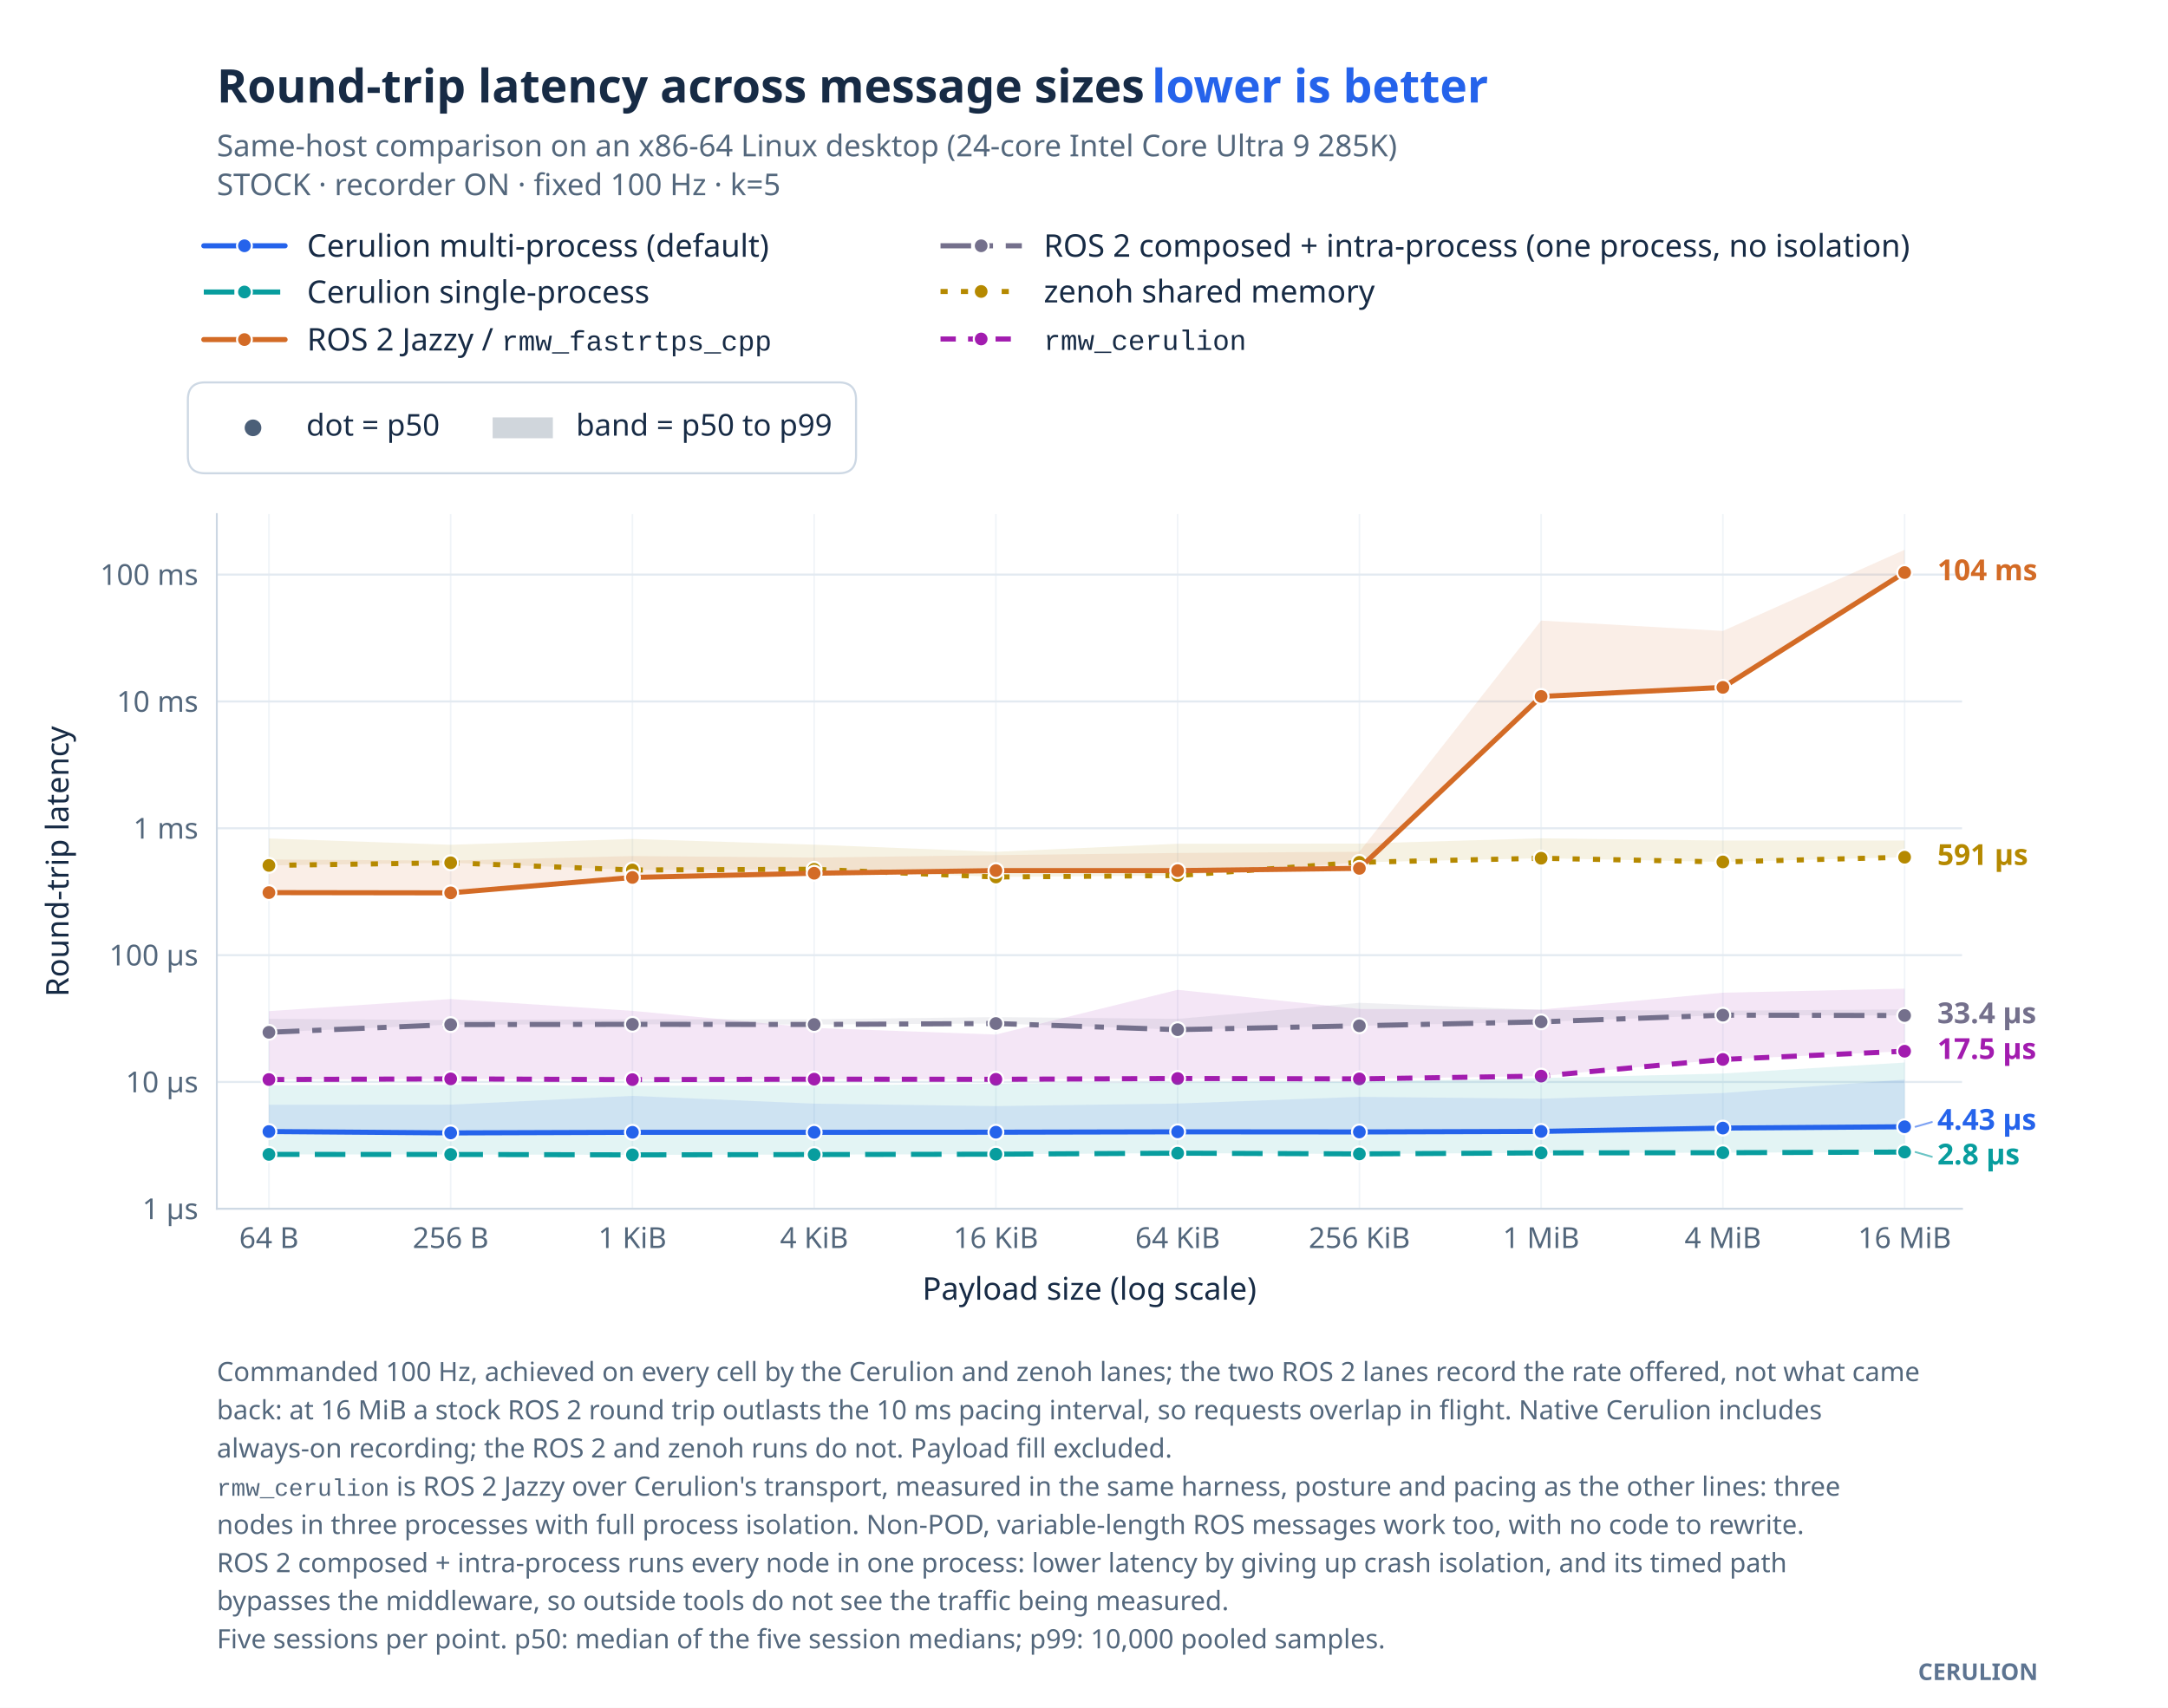
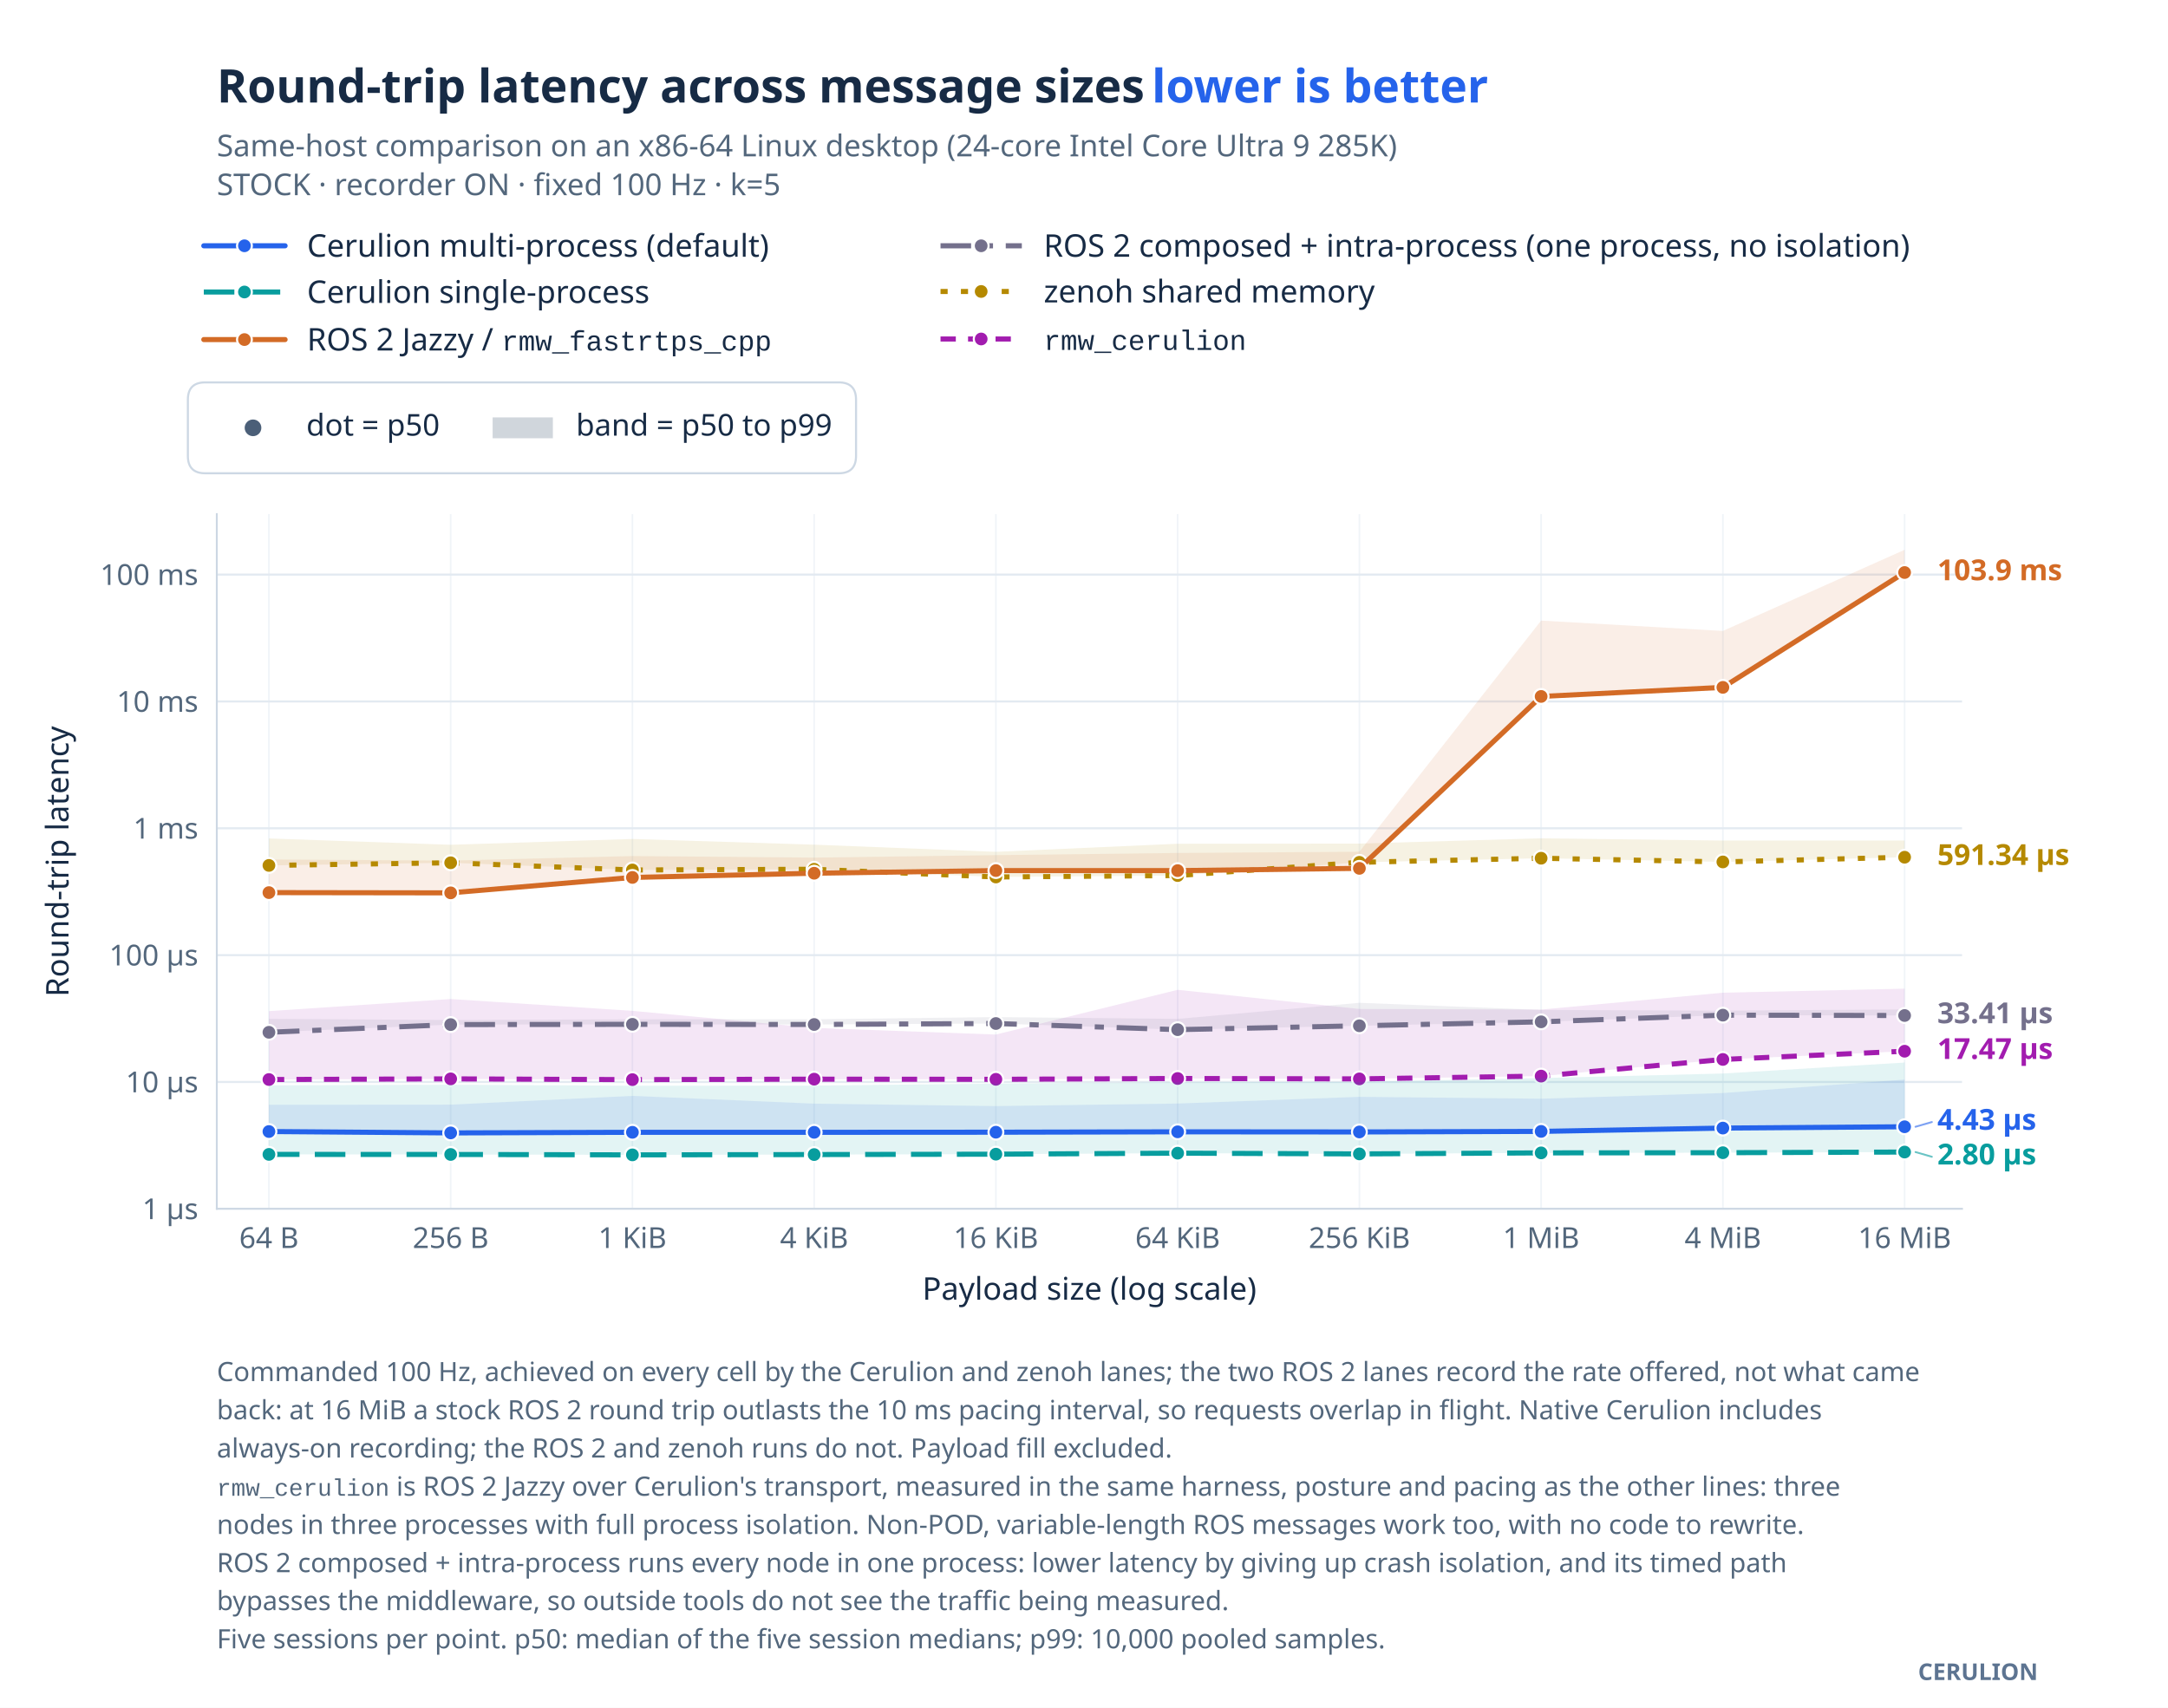
<svg xmlns="http://www.w3.org/2000/svg" xmlns:xlink="http://www.w3.org/1999/xlink" width="936pt" height="737.5pt" viewBox="0 0 936 737.5" version="1.1">
  <defs>
    <style type="text/css">*{stroke-linejoin: round; stroke-linecap: butt}</style>
  </defs>
  <g id="native-rtt-figure_1">
    <g id="native-rtt-patch_1">
      <path d="M 0 737.5  L 936 737.5  L 936 0  L 0 0  z " style="fill: #ffffff" />
    </g>
    <g id="native-rtt-data-axes-0">
      <g id="native-rtt-patch_2">
        <path d="M 93.6 522  L 847.08 522  L 847.08 222  L 93.6 222  z " style="fill: #ffffff" />
      </g>
      <g id="native-rtt-matplotlib.axis_1">
        <g id="native-rtt-xtick_1">
          <g id="native-rtt-line2d_1">
            <path d="M 116.109 522  L 116.109 222  " clip-path="url(#native-rtt-pb6a98a6576)" style="fill: none; stroke: #e3eaf1; stroke-opacity: 0.55; stroke-width: 0.7; stroke-linecap: round" />
          </g>
          <g id="native-rtt-line2d_2" />
          <g id="native-rtt-text_1">
            <text style="font-size: 12.5px; font-family: -apple-system, BlinkMacSystemFont, 'Segoe UI', 'Noto Sans', Helvetica, Arial, sans-serif; text-anchor: middle; fill: #53677c" x="116.109" y="538.926" transform="rotate(-0 116.1088 538.9258)">64 B</text>
          </g>
        </g>
        <g id="native-rtt-xtick_2">
          <g id="native-rtt-line2d_3">
            <path d="M 194.573 522  L 194.573 222  " clip-path="url(#native-rtt-pb6a98a6576)" style="fill: none; stroke: #e3eaf1; stroke-opacity: 0.55; stroke-width: 0.7; stroke-linecap: round" />
          </g>
          <g id="native-rtt-line2d_4" />
          <g id="native-rtt-text_2">
            <text style="font-size: 12.5px; font-family: -apple-system, BlinkMacSystemFont, 'Segoe UI', 'Noto Sans', Helvetica, Arial, sans-serif; text-anchor: middle; fill: #53677c" x="194.573" y="538.926" transform="rotate(-0 194.5728 538.9258)">256 B</text>
          </g>
        </g>
        <g id="native-rtt-xtick_3">
          <g id="native-rtt-line2d_5">
            <path d="M 273.037 522  L 273.037 222  " clip-path="url(#native-rtt-pb6a98a6576)" style="fill: none; stroke: #e3eaf1; stroke-opacity: 0.55; stroke-width: 0.7; stroke-linecap: round" />
          </g>
          <g id="native-rtt-line2d_6" />
          <g id="native-rtt-text_3">
            <text style="font-size: 12.5px; font-family: -apple-system, BlinkMacSystemFont, 'Segoe UI', 'Noto Sans', Helvetica, Arial, sans-serif; text-anchor: middle; fill: #53677c" x="273.037" y="538.926" transform="rotate(-0 273.0368 538.9258)">1 KiB</text>
          </g>
        </g>
        <g id="native-rtt-xtick_4">
          <g id="native-rtt-line2d_7">
            <path d="M 351.501 522  L 351.501 222  " clip-path="url(#native-rtt-pb6a98a6576)" style="fill: none; stroke: #e3eaf1; stroke-opacity: 0.55; stroke-width: 0.7; stroke-linecap: round" />
          </g>
          <g id="native-rtt-line2d_8" />
          <g id="native-rtt-text_4">
            <text style="font-size: 12.5px; font-family: -apple-system, BlinkMacSystemFont, 'Segoe UI', 'Noto Sans', Helvetica, Arial, sans-serif; text-anchor: middle; fill: #53677c" x="351.501" y="538.926" transform="rotate(-0 351.5009 538.9258)">4 KiB</text>
          </g>
        </g>
        <g id="native-rtt-xtick_5">
          <g id="native-rtt-line2d_9">
            <path d="M 429.965 522  L 429.965 222  " clip-path="url(#native-rtt-pb6a98a6576)" style="fill: none; stroke: #e3eaf1; stroke-opacity: 0.55; stroke-width: 0.7; stroke-linecap: round" />
          </g>
          <g id="native-rtt-line2d_10" />
          <g id="native-rtt-text_5">
            <text style="font-size: 12.5px; font-family: -apple-system, BlinkMacSystemFont, 'Segoe UI', 'Noto Sans', Helvetica, Arial, sans-serif; text-anchor: middle; fill: #53677c" x="429.965" y="538.926" transform="rotate(-0 429.9649 538.9258)">16 KiB</text>
          </g>
        </g>
        <g id="native-rtt-xtick_6">
          <g id="native-rtt-line2d_11">
            <path d="M 508.429 522  L 508.429 222  " clip-path="url(#native-rtt-pb6a98a6576)" style="fill: none; stroke: #e3eaf1; stroke-opacity: 0.55; stroke-width: 0.7; stroke-linecap: round" />
          </g>
          <g id="native-rtt-line2d_12" />
          <g id="native-rtt-text_6">
            <text style="font-size: 12.5px; font-family: -apple-system, BlinkMacSystemFont, 'Segoe UI', 'Noto Sans', Helvetica, Arial, sans-serif; text-anchor: middle; fill: #53677c" x="508.429" y="538.926" transform="rotate(-0 508.4289 538.9258)">64 KiB</text>
          </g>
        </g>
        <g id="native-rtt-xtick_7">
          <g id="native-rtt-line2d_13">
            <path d="M 586.893 522  L 586.893 222  " clip-path="url(#native-rtt-pb6a98a6576)" style="fill: none; stroke: #e3eaf1; stroke-opacity: 0.55; stroke-width: 0.7; stroke-linecap: round" />
          </g>
          <g id="native-rtt-line2d_14" />
          <g id="native-rtt-text_7">
            <text style="font-size: 12.5px; font-family: -apple-system, BlinkMacSystemFont, 'Segoe UI', 'Noto Sans', Helvetica, Arial, sans-serif; text-anchor: middle; fill: #53677c" x="586.893" y="538.926" transform="rotate(-0 586.893 538.9258)">256 KiB</text>
          </g>
        </g>
        <g id="native-rtt-xtick_8">
          <g id="native-rtt-line2d_15">
            <path d="M 665.357 522  L 665.357 222  " clip-path="url(#native-rtt-pb6a98a6576)" style="fill: none; stroke: #e3eaf1; stroke-opacity: 0.55; stroke-width: 0.7; stroke-linecap: round" />
          </g>
          <g id="native-rtt-line2d_16" />
          <g id="native-rtt-text_8">
            <text style="font-size: 12.5px; font-family: -apple-system, BlinkMacSystemFont, 'Segoe UI', 'Noto Sans', Helvetica, Arial, sans-serif; text-anchor: middle; fill: #53677c" x="665.357" y="538.926" transform="rotate(-0 665.357 538.9258)">1 MiB</text>
          </g>
        </g>
        <g id="native-rtt-xtick_9">
          <g id="native-rtt-line2d_17">
            <path d="M 743.821 522  L 743.821 222  " clip-path="url(#native-rtt-pb6a98a6576)" style="fill: none; stroke: #e3eaf1; stroke-opacity: 0.55; stroke-width: 0.7; stroke-linecap: round" />
          </g>
          <g id="native-rtt-line2d_18" />
          <g id="native-rtt-text_9">
            <text style="font-size: 12.5px; font-family: -apple-system, BlinkMacSystemFont, 'Segoe UI', 'Noto Sans', Helvetica, Arial, sans-serif; text-anchor: middle; fill: #53677c" x="743.821" y="538.926" transform="rotate(-0 743.821 538.9258)">4 MiB</text>
          </g>
        </g>
        <g id="native-rtt-xtick_10">
          <g id="native-rtt-line2d_19">
            <path d="M 822.285 522  L 822.285 222  " clip-path="url(#native-rtt-pb6a98a6576)" style="fill: none; stroke: #e3eaf1; stroke-opacity: 0.55; stroke-width: 0.7; stroke-linecap: round" />
          </g>
          <g id="native-rtt-line2d_20" />
          <g id="native-rtt-text_10">
            <text style="font-size: 12.5px; font-family: -apple-system, BlinkMacSystemFont, 'Segoe UI', 'Noto Sans', Helvetica, Arial, sans-serif; text-anchor: middle; fill: #53677c" x="822.285" y="538.926" transform="rotate(-0 822.285 538.9258)">16 MiB</text>
          </g>
        </g>
        <g id="native-rtt-text_11">
          <text style="font-size: 13.5px; font-family: -apple-system, BlinkMacSystemFont, 'Segoe UI', 'Noto Sans', Helvetica, Arial, sans-serif; text-anchor: middle; fill: #172b45" x="470.34" y="561.256" transform="rotate(-0 470.34 561.2563)">Payload size (log scale)</text>
        </g>
      </g>
      <g id="native-rtt-matplotlib.axis_2">
        <g id="native-rtt-ytick_1">
          <g id="native-rtt-line2d_21">
            <path d="M 93.6 522  L 847.08 522  " clip-path="url(#native-rtt-pb6a98a6576)" style="fill: none; stroke: #e3eaf1; stroke-width: 0.9; stroke-linecap: round" />
          </g>
          <g id="native-rtt-line2d_22" />
          <g id="native-rtt-text_12">
            <text style="font-size: 12.5px; font-family: -apple-system, BlinkMacSystemFont, 'Segoe UI', 'Noto Sans', Helvetica, Arial, sans-serif; text-anchor: end; fill: #53677c" x="85.6" y="526.463" transform="rotate(-0 85.6 526.4629)">1 µs</text>
          </g>
        </g>
        <g id="native-rtt-ytick_2">
          <g id="native-rtt-line2d_23">
            <path d="M 93.6 467.227  L 847.08 467.227  " clip-path="url(#native-rtt-pb6a98a6576)" style="fill: none; stroke: #e3eaf1; stroke-width: 0.9; stroke-linecap: round" />
          </g>
          <g id="native-rtt-line2d_24" />
          <g id="native-rtt-text_13">
            <text style="font-size: 12.5px; font-family: -apple-system, BlinkMacSystemFont, 'Segoe UI', 'Noto Sans', Helvetica, Arial, sans-serif; text-anchor: end; fill: #53677c" x="85.6" y="471.69" transform="rotate(-0 85.6 471.6896)">10 µs</text>
          </g>
        </g>
        <g id="native-rtt-ytick_3">
          <g id="native-rtt-line2d_25">
            <path d="M 93.6 412.453  L 847.08 412.453  " clip-path="url(#native-rtt-pb6a98a6576)" style="fill: none; stroke: #e3eaf1; stroke-width: 0.9; stroke-linecap: round" />
          </g>
          <g id="native-rtt-line2d_26" />
          <g id="native-rtt-text_14">
            <text style="font-size: 12.5px; font-family: -apple-system, BlinkMacSystemFont, 'Segoe UI', 'Noto Sans', Helvetica, Arial, sans-serif; text-anchor: end; fill: #53677c" x="85.6" y="416.916" transform="rotate(-0 85.6 416.9163)">100 µs</text>
          </g>
        </g>
        <g id="native-rtt-ytick_4">
          <g id="native-rtt-line2d_27">
            <path d="M 93.6 357.68  L 847.08 357.68  " clip-path="url(#native-rtt-pb6a98a6576)" style="fill: none; stroke: #e3eaf1; stroke-width: 0.9; stroke-linecap: round" />
          </g>
          <g id="native-rtt-line2d_28" />
          <g id="native-rtt-text_15">
            <text style="font-size: 12.5px; font-family: -apple-system, BlinkMacSystemFont, 'Segoe UI', 'Noto Sans', Helvetica, Arial, sans-serif; text-anchor: end; fill: #53677c" x="85.6" y="362.143" transform="rotate(-0 85.6 362.143)">1 ms</text>
          </g>
        </g>
        <g id="native-rtt-ytick_5">
          <g id="native-rtt-line2d_29">
            <path d="M 93.6 302.907  L 847.08 302.907  " clip-path="url(#native-rtt-pb6a98a6576)" style="fill: none; stroke: #e3eaf1; stroke-width: 0.9; stroke-linecap: round" />
          </g>
          <g id="native-rtt-line2d_30" />
          <g id="native-rtt-text_16">
            <text style="font-size: 12.5px; font-family: -apple-system, BlinkMacSystemFont, 'Segoe UI', 'Noto Sans', Helvetica, Arial, sans-serif; text-anchor: end; fill: #53677c" x="85.6" y="307.37" transform="rotate(-0 85.6 307.3697)">10 ms</text>
          </g>
        </g>
        <g id="native-rtt-ytick_6">
          <g id="native-rtt-line2d_31">
            <path d="M 93.6 248.134  L 847.08 248.134  " clip-path="url(#native-rtt-pb6a98a6576)" style="fill: none; stroke: #e3eaf1; stroke-width: 0.9; stroke-linecap: round" />
          </g>
          <g id="native-rtt-line2d_32" />
          <g id="native-rtt-text_17">
            <text style="font-size: 12.5px; font-family: -apple-system, BlinkMacSystemFont, 'Segoe UI', 'Noto Sans', Helvetica, Arial, sans-serif; text-anchor: end; fill: #53677c" x="85.6" y="252.596" transform="rotate(-0 85.6 252.5964)">100 ms</text>
          </g>
        </g>
        <g id="native-rtt-text_18">
          <text style="font-size: 13.5px; font-family: -apple-system, BlinkMacSystemFont, 'Segoe UI', 'Noto Sans', Helvetica, Arial, sans-serif; text-anchor: middle; fill: #172b45" x="29.571" y="372" transform="rotate(-90 29.5707 372)">Round-trip latency</text>
        </g>
      </g>
      <g id="native-rtt-end-leader:0">
        <path d="M 826.993 497.491  L 834.055 499.532  " style="fill: none; stroke: #089d9e; stroke-opacity: 0.6; stroke-width: 0.8; stroke-linecap: round" />
      </g>
      <g id="native-rtt-end-leader:1">
        <path d="M 826.993 486.573  L 834.055 484.532  " style="fill: none; stroke: #2563eb; stroke-opacity: 0.6; stroke-width: 0.8; stroke-linecap: round" />
      </g>
      <g id="native-rtt-patch_3">
        <path d="M 93.6 522  L 93.6 222  " style="fill: none; stroke: #ccd7e3; stroke-width: 0.8; stroke-linejoin: miter; stroke-linecap: square" />
      </g>
      <g id="native-rtt-patch_4">
        <path d="M 93.6 522  L 847.08 522  " style="fill: none; stroke: #ccd7e3; stroke-width: 0.8; stroke-linejoin: miter; stroke-linecap: square" />
      </g>
      <g id="native-rtt-end-label:0">
-         <text style="font-weight: 700; font-size: 12.5px; font-family: -apple-system, BlinkMacSystemFont, 'Segoe UI', 'Noto Sans', Helvetica, Arial, sans-serif; text-anchor: start; fill: #089d9e" x="836.409" y="502.864" transform="rotate(-0 836.4086 502.8638)">2.8 µs</text>
+         <text style="font-weight: 700; font-size: 12.5px; font-family: -apple-system, BlinkMacSystemFont, 'Segoe UI', 'Noto Sans', Helvetica, Arial, sans-serif; text-anchor: start; fill: #089d9e" x="836.409" y="502.864" transform="rotate(-0 836.4086 502.8638)">2.80 µs</text>
      </g>
      <g id="native-rtt-end-label:1">
        <text style="font-weight: 700; font-size: 12.5px; font-family: -apple-system, BlinkMacSystemFont, 'Segoe UI', 'Noto Sans', Helvetica, Arial, sans-serif; text-anchor: start; fill: #2563eb" x="836.409" y="487.864" transform="rotate(-0 836.4086 487.8638)">4.43 µs</text>
      </g>
      <g id="native-rtt-end-label:2">
-         <text style="font-weight: 700; font-size: 12.5px; font-family: -apple-system, BlinkMacSystemFont, 'Segoe UI', 'Noto Sans', Helvetica, Arial, sans-serif; text-anchor: start; fill: #a21caf" x="836.409" y="457.282" transform="rotate(-0 836.4086 457.2821)">17.5 µs</text>
+         <text style="font-weight: 700; font-size: 12.5px; font-family: -apple-system, BlinkMacSystemFont, 'Segoe UI', 'Noto Sans', Helvetica, Arial, sans-serif; text-anchor: start; fill: #a21caf" x="836.409" y="457.282" transform="rotate(-0 836.4086 457.2821)">17.47 µs</text>
      </g>
      <g id="native-rtt-end-label:3">
-         <text style="font-weight: 700; font-size: 12.5px; font-family: -apple-system, BlinkMacSystemFont, 'Segoe UI', 'Noto Sans', Helvetica, Arial, sans-serif; text-anchor: start; fill: #74708c" x="836.409" y="441.861" transform="rotate(-0 836.4086 441.8607)">33.4 µs</text>
+         <text style="font-weight: 700; font-size: 12.5px; font-family: -apple-system, BlinkMacSystemFont, 'Segoe UI', 'Noto Sans', Helvetica, Arial, sans-serif; text-anchor: start; fill: #74708c" x="836.409" y="441.861" transform="rotate(-0 836.4086 441.8607)">33.41 µs</text>
      </g>
      <g id="native-rtt-end-label:4">
-         <text style="font-weight: 700; font-size: 12.5px; font-family: -apple-system, BlinkMacSystemFont, 'Segoe UI', 'Noto Sans', Helvetica, Arial, sans-serif; text-anchor: start; fill: #b58900" x="836.409" y="373.509" transform="rotate(-0 836.4086 373.5095)">591 µs</text>
+         <text style="font-weight: 700; font-size: 12.5px; font-family: -apple-system, BlinkMacSystemFont, 'Segoe UI', 'Noto Sans', Helvetica, Arial, sans-serif; text-anchor: start; fill: #b58900" x="836.409" y="373.509" transform="rotate(-0 836.4086 373.5095)">591.34 µs</text>
      </g>
      <g id="native-rtt-end-label:5">
-         <text style="font-weight: 700; font-size: 12.5px; font-family: -apple-system, BlinkMacSystemFont, 'Segoe UI', 'Noto Sans', Helvetica, Arial, sans-serif; text-anchor: start; fill: #d36b26" x="836.409" y="250.566" transform="rotate(-0 836.4086 250.566)">104 ms</text>
+         <text style="font-weight: 700; font-size: 12.5px; font-family: -apple-system, BlinkMacSystemFont, 'Segoe UI', 'Noto Sans', Helvetica, Arial, sans-serif; text-anchor: start; fill: #d36b26" x="836.409" y="250.566" transform="rotate(-0 836.4086 250.566)">103.9 ms</text>
      </g>
      <g id="native-rtt-FillBetweenPolyCollection_1">
        <defs>
          <path id="native-rtt-m682a63b303" d="M 116.109 -300.859  L 116.109 -271.327  L 194.573 -271.614  L 273.037 -271.282  L 351.501 -271.486  L 429.965 -271.418  L 508.429 -271.774  L 586.893 -271.605  L 665.357 -272.805  L 743.821 -279.999  L 822.285 -283.55  L 822.285 -310.557  L 822.285 -310.557  L 743.821 -308.82  L 665.357 -301.533  L 586.893 -301.793  L 508.429 -310.062  L 429.965 -290.75  L 351.501 -293.617  L 273.037 -300.99  L 194.573 -306.086  L 116.109 -300.859  z " />
        </defs>
        <g clip-path="url(#native-rtt-pb6a98a6576)">
          <use xlink:href="#native-rtt-m682a63b303" x="0" y="737.5" style="fill: #a21caf; fill-opacity: 0.11" />
        </g>
      </g>
      <g id="native-rtt-FillBetweenPolyCollection_2">
        <defs>
          <path id="native-rtt-m918b9e1921" d="M 116.109 -375.427  L 116.109 -363.787  L 194.573 -364.928  L 273.037 -361.814  L 351.501 -362.124  L 429.965 -358.788  L 508.429 -359.406  L 586.893 -365.122  L 665.357 -366.888  L 743.821 -365.292  L 822.285 -367.323  L 822.285 -374.523  L 822.285 -374.523  L 743.821 -374.521  L 665.357 -375.49  L 586.893 -373.216  L 508.429 -373.142  L 429.965 -369.657  L 351.501 -372.746  L 273.037 -375.208  L 194.573 -372.701  L 116.109 -375.427  z " />
        </defs>
        <g clip-path="url(#native-rtt-pb6a98a6576)">
          <use xlink:href="#native-rtt-m918b9e1921" x="0" y="737.5" style="fill: #b58900; fill-opacity: 0.11" />
        </g>
      </g>
      <g id="native-rtt-FillBetweenPolyCollection_3">
        <defs>
          <path id="native-rtt-m8ec3a5bb81" d="M 116.109 -297.543  L 116.109 -291.724  L 194.573 -295.048  L 273.037 -295.166  L 351.501 -295.095  L 429.965 -295.52  L 508.429 -292.865  L 586.893 -294.535  L 665.357 -296.241  L 743.821 -299.125  L 822.285 -298.971  L 822.285 -301.611  L 822.285 -301.611  L 743.821 -301.062  L 665.357 -301.388  L 586.893 -304.458  L 508.429 -297.51  L 429.965 -298.288  L 351.501 -297.353  L 273.037 -297.342  L 194.573 -297.022  L 116.109 -297.543  z " />
        </defs>
        <g clip-path="url(#native-rtt-pb6a98a6576)">
          <use xlink:href="#native-rtt-m8ec3a5bb81" x="0" y="737.5" style="fill: #74708c; fill-opacity: 0.11" />
        </g>
      </g>
      <g id="native-rtt-line2d_33">
        <path d="M 116.109 466.173  L 194.573 465.886  L 273.037 466.218  L 351.501 466.014  L 429.965 466.082  L 508.429 465.726  L 586.893 465.895  L 665.357 464.695  L 743.821 457.501  L 822.285 453.95  " clip-path="url(#native-rtt-pb6a98a6576)" style="fill: none; stroke-dasharray: 6.6,5.28; stroke-dashoffset: 0; stroke: #a21caf; stroke-width: 2.2" />
        <defs>
          <path id="native-rtt-m55ee99ece8" d="M 0 3.2  C 0.849 3.2 1.663 2.863 2.263 2.263  C 2.863 1.663 3.2 0.849 3.2 0  C 3.2 -0.849 2.863 -1.663 2.263 -2.263  C 1.663 -2.863 0.849 -3.2 0 -3.2  C -0.849 -3.2 -1.663 -2.863 -2.263 -2.263  C -2.863 -1.663 -3.2 -0.849 -3.2 0  C -3.2 0.849 -2.863 1.663 -2.263 2.263  C -1.663 2.863 -0.849 3.2 0 3.2  z " style="stroke: #ffffff; stroke-width: 0.9" />
        </defs>
        <g clip-path="url(#native-rtt-pb6a98a6576)">
          <use xlink:href="#native-rtt-m55ee99ece8" x="116.109" y="466.173" style="fill: #a21caf; stroke: #ffffff; stroke-width: 0.9" />
          <use xlink:href="#native-rtt-m55ee99ece8" x="194.573" y="465.886" style="fill: #a21caf; stroke: #ffffff; stroke-width: 0.9" />
          <use xlink:href="#native-rtt-m55ee99ece8" x="273.037" y="466.218" style="fill: #a21caf; stroke: #ffffff; stroke-width: 0.9" />
          <use xlink:href="#native-rtt-m55ee99ece8" x="351.501" y="466.014" style="fill: #a21caf; stroke: #ffffff; stroke-width: 0.9" />
          <use xlink:href="#native-rtt-m55ee99ece8" x="429.965" y="466.082" style="fill: #a21caf; stroke: #ffffff; stroke-width: 0.9" />
          <use xlink:href="#native-rtt-m55ee99ece8" x="508.429" y="465.726" style="fill: #a21caf; stroke: #ffffff; stroke-width: 0.9" />
          <use xlink:href="#native-rtt-m55ee99ece8" x="586.893" y="465.895" style="fill: #a21caf; stroke: #ffffff; stroke-width: 0.9" />
          <use xlink:href="#native-rtt-m55ee99ece8" x="665.357" y="464.695" style="fill: #a21caf; stroke: #ffffff; stroke-width: 0.9" />
          <use xlink:href="#native-rtt-m55ee99ece8" x="743.821" y="457.501" style="fill: #a21caf; stroke: #ffffff; stroke-width: 0.9" />
          <use xlink:href="#native-rtt-m55ee99ece8" x="822.285" y="453.95" style="fill: #a21caf; stroke: #ffffff; stroke-width: 0.9" />
        </g>
      </g>
      <g id="native-rtt-FillBetweenPolyCollection_4">
        <defs>
          <path id="native-rtt-m712d027268" d="M 116.109 -366.372  L 116.109 -352.045  L 194.573 -351.936  L 273.037 -358.594  L 351.501 -360.411  L 429.965 -361.557  L 508.429 -361.541  L 586.893 -362.517  L 665.357 -436.756  L 743.821 -440.673  L 822.285 -490.266  L 822.285 -500.085  L 822.285 -500.085  L 743.821 -465.036  L 665.357 -469.512  L 586.893 -369.688  L 508.429 -369.169  L 429.965 -368.224  L 351.501 -367.158  L 273.037 -367.836  L 194.573 -365.863  L 116.109 -366.372  z " />
        </defs>
        <g clip-path="url(#native-rtt-pb6a98a6576)">
          <use xlink:href="#native-rtt-m712d027268" x="0" y="737.5" style="fill: #d36b26; fill-opacity: 0.11" />
        </g>
      </g>
      <g id="native-rtt-line2d_34">
        <path d="M 116.109 373.713  L 194.573 372.572  L 273.037 375.686  L 351.501 375.376  L 429.965 378.712  L 508.429 378.094  L 586.893 372.378  L 665.357 370.612  L 743.821 372.208  L 822.285 370.177  " clip-path="url(#native-rtt-pb6a98a6576)" style="fill: none; stroke-dasharray: 3.08,5.72; stroke-dashoffset: 0; stroke: #b58900; stroke-width: 2.2" />
        <defs>
          <path id="native-rtt-m1131e49ee3" d="M 0 3.2  C 0.849 3.2 1.663 2.863 2.263 2.263  C 2.863 1.663 3.2 0.849 3.2 0  C 3.2 -0.849 2.863 -1.663 2.263 -2.263  C 1.663 -2.863 0.849 -3.2 0 -3.2  C -0.849 -3.2 -1.663 -2.863 -2.263 -2.263  C -2.863 -1.663 -3.2 -0.849 -3.2 0  C -3.2 0.849 -2.863 1.663 -2.263 2.263  C -1.663 2.863 -0.849 3.2 0 3.2  z " style="stroke: #ffffff; stroke-width: 0.9" />
        </defs>
        <g clip-path="url(#native-rtt-pb6a98a6576)">
          <use xlink:href="#native-rtt-m1131e49ee3" x="116.109" y="373.713" style="fill: #b58900; stroke: #ffffff; stroke-width: 0.9" />
          <use xlink:href="#native-rtt-m1131e49ee3" x="194.573" y="372.572" style="fill: #b58900; stroke: #ffffff; stroke-width: 0.9" />
          <use xlink:href="#native-rtt-m1131e49ee3" x="273.037" y="375.686" style="fill: #b58900; stroke: #ffffff; stroke-width: 0.9" />
          <use xlink:href="#native-rtt-m1131e49ee3" x="351.501" y="375.376" style="fill: #b58900; stroke: #ffffff; stroke-width: 0.9" />
          <use xlink:href="#native-rtt-m1131e49ee3" x="429.965" y="378.712" style="fill: #b58900; stroke: #ffffff; stroke-width: 0.9" />
          <use xlink:href="#native-rtt-m1131e49ee3" x="508.429" y="378.094" style="fill: #b58900; stroke: #ffffff; stroke-width: 0.9" />
          <use xlink:href="#native-rtt-m1131e49ee3" x="586.893" y="372.378" style="fill: #b58900; stroke: #ffffff; stroke-width: 0.9" />
          <use xlink:href="#native-rtt-m1131e49ee3" x="665.357" y="370.612" style="fill: #b58900; stroke: #ffffff; stroke-width: 0.9" />
          <use xlink:href="#native-rtt-m1131e49ee3" x="743.821" y="372.208" style="fill: #b58900; stroke: #ffffff; stroke-width: 0.9" />
          <use xlink:href="#native-rtt-m1131e49ee3" x="822.285" y="370.177" style="fill: #b58900; stroke: #ffffff; stroke-width: 0.9" />
        </g>
      </g>
      <g id="native-rtt-FillBetweenPolyCollection_5">
        <defs>
          <path id="native-rtt-m676738584a" d="M 116.109 -268.837  L 116.109 -238.995  L 194.573 -238.968  L 273.037 -238.79  L 351.501 -238.924  L 429.965 -239.092  L 508.429 -239.529  L 586.893 -239.206  L 665.357 -239.65  L 743.821 -239.727  L 822.285 -240.009  L 822.285 -278.658  L 822.285 -278.658  L 743.821 -273.92  L 665.357 -271.963  L 586.893 -270.345  L 508.429 -270.121  L 429.965 -269.566  L 351.501 -268.713  L 273.037 -268.667  L 194.573 -269.078  L 116.109 -268.837  z " />
        </defs>
        <g clip-path="url(#native-rtt-pb6a98a6576)">
          <use xlink:href="#native-rtt-m676738584a" x="0" y="737.5" style="fill: #089d9e; fill-opacity: 0.11" />
        </g>
      </g>
      <g id="native-rtt-line2d_35">
        <path d="M 116.109 445.776  L 194.573 442.452  L 273.037 442.334  L 351.501 442.405  L 429.965 441.98  L 508.429 444.635  L 586.893 442.965  L 665.357 441.259  L 743.821 438.375  L 822.285 438.529  " clip-path="url(#native-rtt-pb6a98a6576)" style="fill: none; stroke-dasharray: 13.2,5.5,3.96,5.5; stroke-dashoffset: 0; stroke: #74708c; stroke-width: 2.2" />
        <defs>
          <path id="native-rtt-mfc3b0f77b3" d="M 0 3.2  C 0.849 3.2 1.663 2.863 2.263 2.263  C 2.863 1.663 3.2 0.849 3.2 0  C 3.2 -0.849 2.863 -1.663 2.263 -2.263  C 1.663 -2.863 0.849 -3.2 0 -3.2  C -0.849 -3.2 -1.663 -2.863 -2.263 -2.263  C -2.863 -1.663 -3.2 -0.849 -3.2 0  C -3.2 0.849 -2.863 1.663 -2.263 2.263  C -1.663 2.863 -0.849 3.2 0 3.2  z " style="stroke: #ffffff; stroke-width: 0.9" />
        </defs>
        <g clip-path="url(#native-rtt-pb6a98a6576)">
          <use xlink:href="#native-rtt-mfc3b0f77b3" x="116.109" y="445.776" style="fill: #74708c; stroke: #ffffff; stroke-width: 0.9" />
          <use xlink:href="#native-rtt-mfc3b0f77b3" x="194.573" y="442.452" style="fill: #74708c; stroke: #ffffff; stroke-width: 0.9" />
          <use xlink:href="#native-rtt-mfc3b0f77b3" x="273.037" y="442.334" style="fill: #74708c; stroke: #ffffff; stroke-width: 0.9" />
          <use xlink:href="#native-rtt-mfc3b0f77b3" x="351.501" y="442.405" style="fill: #74708c; stroke: #ffffff; stroke-width: 0.9" />
          <use xlink:href="#native-rtt-mfc3b0f77b3" x="429.965" y="441.98" style="fill: #74708c; stroke: #ffffff; stroke-width: 0.9" />
          <use xlink:href="#native-rtt-mfc3b0f77b3" x="508.429" y="444.635" style="fill: #74708c; stroke: #ffffff; stroke-width: 0.9" />
          <use xlink:href="#native-rtt-mfc3b0f77b3" x="586.893" y="442.965" style="fill: #74708c; stroke: #ffffff; stroke-width: 0.9" />
          <use xlink:href="#native-rtt-mfc3b0f77b3" x="665.357" y="441.259" style="fill: #74708c; stroke: #ffffff; stroke-width: 0.9" />
          <use xlink:href="#native-rtt-mfc3b0f77b3" x="743.821" y="438.375" style="fill: #74708c; stroke: #ffffff; stroke-width: 0.9" />
          <use xlink:href="#native-rtt-mfc3b0f77b3" x="822.285" y="438.529" style="fill: #74708c; stroke: #ffffff; stroke-width: 0.9" />
        </g>
      </g>
      <g id="native-rtt-FillBetweenPolyCollection_6">
        <defs>
          <path id="native-rtt-m9af0c44ff0" d="M 116.109 -260.425  L 116.109 -248.872  L 194.573 -248.274  L 273.037 -248.536  L 351.501 -248.53  L 429.965 -248.578  L 508.429 -248.743  L 586.893 -248.684  L 665.357 -248.925  L 743.821 -250.357  L 822.285 -250.927  L 822.285 -271.311  L 822.285 -271.311  L 743.821 -265.495  L 665.357 -263.04  L 586.893 -263.851  L 508.429 -260.962  L 429.965 -259.857  L 351.501 -260.91  L 273.037 -264.265  L 194.573 -260.479  L 116.109 -260.425  z " />
        </defs>
        <g clip-path="url(#native-rtt-pb6a98a6576)">
          <use xlink:href="#native-rtt-m9af0c44ff0" x="0" y="737.5" style="fill: #2563eb; fill-opacity: 0.11" />
        </g>
      </g>
      <g id="native-rtt-line2d_36">
        <path d="M 116.109 385.455  L 194.573 385.564  L 273.037 378.906  L 351.501 377.089  L 429.965 375.943  L 508.429 375.959  L 586.893 374.983  L 665.357 300.744  L 743.821 296.827  L 822.285 247.234  " clip-path="url(#native-rtt-pb6a98a6576)" style="fill: none; stroke: #d36b26; stroke-width: 2.2; stroke-linecap: round" />
        <defs>
          <path id="native-rtt-me8921d5b67" d="M 0 3.2  C 0.849 3.2 1.663 2.863 2.263 2.263  C 2.863 1.663 3.2 0.849 3.2 0  C 3.2 -0.849 2.863 -1.663 2.263 -2.263  C 1.663 -2.863 0.849 -3.2 0 -3.2  C -0.849 -3.2 -1.663 -2.863 -2.263 -2.263  C -2.863 -1.663 -3.2 -0.849 -3.2 0  C -3.2 0.849 -2.863 1.663 -2.263 2.263  C -1.663 2.863 -0.849 3.2 0 3.2  z " style="stroke: #ffffff; stroke-width: 0.9" />
        </defs>
        <g clip-path="url(#native-rtt-pb6a98a6576)">
          <use xlink:href="#native-rtt-me8921d5b67" x="116.109" y="385.455" style="fill: #d36b26; stroke: #ffffff; stroke-width: 0.9" />
          <use xlink:href="#native-rtt-me8921d5b67" x="194.573" y="385.564" style="fill: #d36b26; stroke: #ffffff; stroke-width: 0.9" />
          <use xlink:href="#native-rtt-me8921d5b67" x="273.037" y="378.906" style="fill: #d36b26; stroke: #ffffff; stroke-width: 0.9" />
          <use xlink:href="#native-rtt-me8921d5b67" x="351.501" y="377.089" style="fill: #d36b26; stroke: #ffffff; stroke-width: 0.9" />
          <use xlink:href="#native-rtt-me8921d5b67" x="429.965" y="375.943" style="fill: #d36b26; stroke: #ffffff; stroke-width: 0.9" />
          <use xlink:href="#native-rtt-me8921d5b67" x="508.429" y="375.959" style="fill: #d36b26; stroke: #ffffff; stroke-width: 0.9" />
          <use xlink:href="#native-rtt-me8921d5b67" x="586.893" y="374.983" style="fill: #d36b26; stroke: #ffffff; stroke-width: 0.9" />
          <use xlink:href="#native-rtt-me8921d5b67" x="665.357" y="300.744" style="fill: #d36b26; stroke: #ffffff; stroke-width: 0.9" />
          <use xlink:href="#native-rtt-me8921d5b67" x="743.821" y="296.827" style="fill: #d36b26; stroke: #ffffff; stroke-width: 0.9" />
          <use xlink:href="#native-rtt-me8921d5b67" x="822.285" y="247.234" style="fill: #d36b26; stroke: #ffffff; stroke-width: 0.9" />
        </g>
      </g>
      <g id="native-rtt-line2d_37">
        <path d="M 116.109 498.505  L 194.573 498.532  L 273.037 498.71  L 351.501 498.576  L 429.965 498.408  L 508.429 497.971  L 586.893 498.294  L 665.357 497.85  L 743.821 497.773  L 822.285 497.491  " clip-path="url(#native-rtt-pb6a98a6576)" style="fill: none; stroke-dasharray: 13.2,6.6; stroke-dashoffset: 0; stroke: #089d9e; stroke-width: 2.2" />
        <defs>
          <path id="native-rtt-mdc7b52a6fc" d="M 0 3.2  C 0.849 3.2 1.663 2.863 2.263 2.263  C 2.863 1.663 3.2 0.849 3.2 0  C 3.2 -0.849 2.863 -1.663 2.263 -2.263  C 1.663 -2.863 0.849 -3.2 0 -3.2  C -0.849 -3.2 -1.663 -2.863 -2.263 -2.263  C -2.863 -1.663 -3.2 -0.849 -3.2 0  C -3.2 0.849 -2.863 1.663 -2.263 2.263  C -1.663 2.863 -0.849 3.2 0 3.2  z " style="stroke: #ffffff; stroke-width: 0.9" />
        </defs>
        <g clip-path="url(#native-rtt-pb6a98a6576)">
          <use xlink:href="#native-rtt-mdc7b52a6fc" x="116.109" y="498.505" style="fill: #089d9e; stroke: #ffffff; stroke-width: 0.9" />
          <use xlink:href="#native-rtt-mdc7b52a6fc" x="194.573" y="498.532" style="fill: #089d9e; stroke: #ffffff; stroke-width: 0.9" />
          <use xlink:href="#native-rtt-mdc7b52a6fc" x="273.037" y="498.71" style="fill: #089d9e; stroke: #ffffff; stroke-width: 0.9" />
          <use xlink:href="#native-rtt-mdc7b52a6fc" x="351.501" y="498.576" style="fill: #089d9e; stroke: #ffffff; stroke-width: 0.9" />
          <use xlink:href="#native-rtt-mdc7b52a6fc" x="429.965" y="498.408" style="fill: #089d9e; stroke: #ffffff; stroke-width: 0.9" />
          <use xlink:href="#native-rtt-mdc7b52a6fc" x="508.429" y="497.971" style="fill: #089d9e; stroke: #ffffff; stroke-width: 0.9" />
          <use xlink:href="#native-rtt-mdc7b52a6fc" x="586.893" y="498.294" style="fill: #089d9e; stroke: #ffffff; stroke-width: 0.9" />
          <use xlink:href="#native-rtt-mdc7b52a6fc" x="665.357" y="497.85" style="fill: #089d9e; stroke: #ffffff; stroke-width: 0.9" />
          <use xlink:href="#native-rtt-mdc7b52a6fc" x="743.821" y="497.773" style="fill: #089d9e; stroke: #ffffff; stroke-width: 0.9" />
          <use xlink:href="#native-rtt-mdc7b52a6fc" x="822.285" y="497.491" style="fill: #089d9e; stroke: #ffffff; stroke-width: 0.9" />
        </g>
      </g>
      <g id="native-rtt-line2d_38">
        <path d="M 116.109 488.628  L 194.573 489.226  L 273.037 488.964  L 351.501 488.97  L 429.965 488.922  L 508.429 488.757  L 586.893 488.816  L 665.357 488.575  L 743.821 487.143  L 822.285 486.573  " clip-path="url(#native-rtt-pb6a98a6576)" style="fill: none; stroke: #2563eb; stroke-width: 2.2; stroke-linecap: round" />
        <defs>
          <path id="native-rtt-mf9d078ca8e" d="M 0 3.2  C 0.849 3.2 1.663 2.863 2.263 2.263  C 2.863 1.663 3.2 0.849 3.2 0  C 3.2 -0.849 2.863 -1.663 2.263 -2.263  C 1.663 -2.863 0.849 -3.2 0 -3.2  C -0.849 -3.2 -1.663 -2.863 -2.263 -2.263  C -2.863 -1.663 -3.2 -0.849 -3.2 0  C -3.2 0.849 -2.863 1.663 -2.263 2.263  C -1.663 2.863 -0.849 3.2 0 3.2  z " style="stroke: #ffffff; stroke-width: 0.9" />
        </defs>
        <g clip-path="url(#native-rtt-pb6a98a6576)">
          <use xlink:href="#native-rtt-mf9d078ca8e" x="116.109" y="488.628" style="fill: #2563eb; stroke: #ffffff; stroke-width: 0.9" />
          <use xlink:href="#native-rtt-mf9d078ca8e" x="194.573" y="489.226" style="fill: #2563eb; stroke: #ffffff; stroke-width: 0.9" />
          <use xlink:href="#native-rtt-mf9d078ca8e" x="273.037" y="488.964" style="fill: #2563eb; stroke: #ffffff; stroke-width: 0.9" />
          <use xlink:href="#native-rtt-mf9d078ca8e" x="351.501" y="488.97" style="fill: #2563eb; stroke: #ffffff; stroke-width: 0.9" />
          <use xlink:href="#native-rtt-mf9d078ca8e" x="429.965" y="488.922" style="fill: #2563eb; stroke: #ffffff; stroke-width: 0.9" />
          <use xlink:href="#native-rtt-mf9d078ca8e" x="508.429" y="488.757" style="fill: #2563eb; stroke: #ffffff; stroke-width: 0.9" />
          <use xlink:href="#native-rtt-mf9d078ca8e" x="586.893" y="488.816" style="fill: #2563eb; stroke: #ffffff; stroke-width: 0.9" />
          <use xlink:href="#native-rtt-mf9d078ca8e" x="665.357" y="488.575" style="fill: #2563eb; stroke: #ffffff; stroke-width: 0.9" />
          <use xlink:href="#native-rtt-mf9d078ca8e" x="743.821" y="487.143" style="fill: #2563eb; stroke: #ffffff; stroke-width: 0.9" />
          <use xlink:href="#native-rtt-mf9d078ca8e" x="822.285" y="486.573" style="fill: #2563eb; stroke: #ffffff; stroke-width: 0.9" />
        </g>
      </g>
    </g>
    <g id="native-rtt-text_19">
      <text style="font-weight: 700; font-size: 20px; font-family: -apple-system, BlinkMacSystemFont, 'Segoe UI', 'Noto Sans', Helvetica, Arial, sans-serif; text-anchor: start; fill: #172b45" x="93.6" y="44.281" transform="rotate(-0 93.6 44.28125)">Round-trip latency across message sizes</text>
    </g>
    <g id="native-rtt-title-note">
      <text style="font-weight: 700; font-size: 20px; font-family: -apple-system, BlinkMacSystemFont, 'Segoe UI', 'Noto Sans', Helvetica, Arial, sans-serif; text-anchor: start; fill: #2563eb" x="497.25" y="44.281" transform="rotate(-0 497.25 44.28125)">lower is better</text>
    </g>
    <g id="native-rtt-text_20">
      <text style="font-size: 13px; font-family: -apple-system, BlinkMacSystemFont, 'Segoe UI', 'Noto Sans', Helvetica, Arial, sans-serif; text-anchor: start; fill: #53677c" x="93.6" y="67.502" transform="rotate(-0 93.6 67.50219)">Same-host comparison on an x86-64 Linux desktop (24-core Intel Core Ultra 9 285K)</text>
    </g>
    <g id="native-rtt-text_21">
      <text style="font-size: 13px; font-family: -apple-system, BlinkMacSystemFont, 'Segoe UI', 'Noto Sans', Helvetica, Arial, sans-serif; text-anchor: start; fill: #53677c" x="93.6" y="84.283" transform="rotate(-0 93.6 84.28281)">STOCK  ·  recorder ON  ·  fixed 100 Hz  ·  k=5</text>
    </g>
    <g id="native-rtt-text_22">
      <text style="font-size: 11.5px; font-family: -apple-system, BlinkMacSystemFont, 'Segoe UI', 'Noto Sans', Helvetica, Arial, sans-serif; text-anchor: start; fill: #53677c" x="93.6" y="596.406" transform="rotate(-0 93.6 596.4058)">Commanded 100 Hz, achieved on every cell by the Cerulion and zenoh lanes; the two ROS 2 lanes record the rate offered, not what came</text>
    </g>
    <g id="native-rtt-text_23">
      <text style="font-size: 11.5px; font-family: -apple-system, BlinkMacSystemFont, 'Segoe UI', 'Noto Sans', Helvetica, Arial, sans-serif; text-anchor: start; fill: #53677c" x="93.6" y="612.906" transform="rotate(-0 93.6 612.9058)">back: at 16 MiB a stock ROS 2 round trip outlasts the 10 ms pacing interval, so requests overlap in flight. Native Cerulion includes</text>
    </g>
    <g id="native-rtt-text_24">
      <text style="font-size: 11.5px; font-family: -apple-system, BlinkMacSystemFont, 'Segoe UI', 'Noto Sans', Helvetica, Arial, sans-serif; text-anchor: start; fill: #53677c" x="93.6" y="629.406" transform="rotate(-0 93.6 629.4058)">always-on recording; the ROS 2 and zenoh runs do not. Payload fill excluded.</text>
    </g>
    <g id="native-rtt-text_25">
      <text style="font-size: 11.5px; font-family: -apple-system, BlinkMacSystemFont, 'Segoe UI', 'Noto Sans', Helvetica, Arial, sans-serif; text-anchor: start; fill: #53677c" x="93.6" y="645.906" transform="rotate(-0 93.6 645.9058)">
        <tspan style="font-family: ui-monospace, SFMono-Regular, 'SF Mono', Menlo, Consolas, 'Liberation Mono', monospace; font-size: 0.9em">rmw_cerulion</tspan> is ROS 2 Jazzy over Cerulion's transport, measured in the same harness, posture and pacing as the other lines: three</text>
    </g>
    <g id="native-rtt-text_26">
      <text style="font-size: 11.5px; font-family: -apple-system, BlinkMacSystemFont, 'Segoe UI', 'Noto Sans', Helvetica, Arial, sans-serif; text-anchor: start; fill: #53677c" x="93.6" y="662.406" transform="rotate(-0 93.6 662.4058)">nodes in three processes with full process isolation. Non-POD, variable-length ROS messages work too, with no code to rewrite.</text>
    </g>
    <g id="native-rtt-text_27">
      <text style="font-size: 11.5px; font-family: -apple-system, BlinkMacSystemFont, 'Segoe UI', 'Noto Sans', Helvetica, Arial, sans-serif; text-anchor: start; fill: #53677c" x="93.6" y="678.906" transform="rotate(-0 93.6 678.9058)">ROS 2 composed + intra-process runs every node in one process: lower latency by giving up crash isolation, and its timed path</text>
    </g>
    <g id="native-rtt-text_28">
      <text style="font-size: 11.5px; font-family: -apple-system, BlinkMacSystemFont, 'Segoe UI', 'Noto Sans', Helvetica, Arial, sans-serif; text-anchor: start; fill: #53677c" x="93.6" y="695.303" transform="rotate(-0 93.6 695.3034)">bypasses the middleware, so outside tools do not see the traffic being measured.</text>
    </g>
    <g id="native-rtt-text_29">
      <text style="font-size: 11.5px; font-family: -apple-system, BlinkMacSystemFont, 'Segoe UI', 'Noto Sans', Helvetica, Arial, sans-serif; text-anchor: start; fill: #53677c" x="93.6" y="711.803" transform="rotate(-0 93.6 711.8034)">Five sessions per point. p50: median of the five session medians; p99: 10,000 pooled samples.</text>
    </g>
    <g id="native-rtt-text_30">
      <text style="font-weight: 700; font-size: 10px; font-family: -apple-system, BlinkMacSystemFont, 'Segoe UI', 'Noto Sans', Helvetica, Arial, sans-serif; text-anchor: end; fill: #5d7491" x="879.84" y="725.5" transform="rotate(-0 879.84 725.5)">CERULION</text>
    </g>
    <g id="native-rtt-patch_5">
      <path d="M 88.609 204.375  L 362.079 204.375  Q 369.579 204.375 369.579 196.875  L 369.579 172.625  Q 369.579 165.125 362.079 165.125  L 88.609 165.125  Q 81.109 165.125 81.109 172.625  L 81.109 196.875  Q 81.109 204.375 88.609 204.375  z " style="fill: #ffffff; opacity: 0.97; stroke: #ccd7e3; stroke-width: 0.9; stroke-linejoin: miter" />
    </g>
    <g id="native-rtt-patch_6">
      <path d="M 109.234 188.35  C 110.189 188.35 111.104 187.971 111.78 187.296  C 112.455 186.62 112.834 185.705 112.834 184.75  C 112.834 183.795 112.455 182.88 111.78 182.204  C 111.104 181.529 110.189 181.15 109.234 181.15  C 108.279 181.15 107.364 181.529 106.688 182.204  C 106.013 182.88 105.634 183.795 105.634 184.75  C 105.634 185.705 106.013 186.62 106.688 187.296  C 107.364 187.971 108.279 188.35 109.234 188.35  z " style="fill: #4b5f78" />
    </g>
    <g id="native-rtt-text_31">
      <text style="font-size: 13px; font-family: -apple-system, BlinkMacSystemFont, 'Segoe UI', 'Noto Sans', Helvetica, Arial, sans-serif; text-anchor: start; fill: #172b45" x="132.234" y="188.111" transform="rotate(-0 132.234 188.1107)">dot = p50</text>
    </g>
    <g id="native-rtt-patch_7">
      <path d="M 212.691 189.25  L 238.691 189.25  L 238.691 180.25  L 212.691 180.25  z " style="fill: #4b5f78; opacity: 0.26" />
    </g>
    <g id="native-rtt-text_32">
      <text style="font-size: 13px; font-family: -apple-system, BlinkMacSystemFont, 'Segoe UI', 'Noto Sans', Helvetica, Arial, sans-serif; text-anchor: start; fill: #172b45" x="248.691" y="188.111" transform="rotate(-0 248.6906 188.1107)">band = p50 to p99</text>
    </g>
    <g id="native-rtt-legend_1">
      <g id="native-rtt-line2d_39">
        <path d="M 87.984 106.143  L 105.534 106.143  L 123.084 106.143  " style="fill: none; stroke: #2563eb; stroke-width: 2.2; stroke-linecap: round" />
        <g>
          <use xlink:href="#native-rtt-mf9d078ca8e" x="105.534" y="106.143" style="fill: #2563eb; stroke: #ffffff; stroke-width: 0.9" />
        </g>
      </g>
      <g id="native-rtt-text_33">
        <text style="font-size: 13.5px; font-family: -apple-system, BlinkMacSystemFont, 'Segoe UI', 'Noto Sans', Helvetica, Arial, sans-serif; text-anchor: start; fill: #172b45" x="132.534" y="110.868" transform="rotate(-0 132.534 110.8677)">Cerulion multi-process (default)</text>
      </g>
      <g id="native-rtt-line2d_40">
        <path d="M 87.984 126.095  L 105.534 126.095  L 123.084 126.095  " style="fill: none; stroke-dasharray: 13.2,6.6; stroke-dashoffset: 0; stroke: #089d9e; stroke-width: 2.2" />
        <g>
          <use xlink:href="#native-rtt-mdc7b52a6fc" x="105.534" y="126.095" style="fill: #089d9e; stroke: #ffffff; stroke-width: 0.9" />
        </g>
      </g>
      <g id="native-rtt-text_34">
        <text style="font-size: 13.5px; font-family: -apple-system, BlinkMacSystemFont, 'Segoe UI', 'Noto Sans', Helvetica, Arial, sans-serif; text-anchor: start; fill: #172b45" x="132.534" y="130.82" transform="rotate(-0 132.534 130.8202)">Cerulion single-process</text>
      </g>
      <g id="native-rtt-line2d_41">
        <path d="M 87.984 146.638  L 105.534 146.638  L 123.084 146.638  " style="fill: none; stroke: #d36b26; stroke-width: 2.2; stroke-linecap: round" />
        <g>
          <use xlink:href="#native-rtt-me8921d5b67" x="105.534" y="146.638" style="fill: #d36b26; stroke: #ffffff; stroke-width: 0.9" />
        </g>
      </g>
      <g id="native-rtt-text_35">
        <text style="font-size: 13.5px; font-family: -apple-system, BlinkMacSystemFont, 'Segoe UI', 'Noto Sans', Helvetica, Arial, sans-serif; text-anchor: start; fill: #172b45" x="132.534" y="151.363" transform="rotate(-0 132.534 151.3634)">ROS 2 Jazzy / <tspan style="font-family: ui-monospace, SFMono-Regular, 'SF Mono', Menlo, Consolas, 'Liberation Mono', monospace; font-size: 0.9em">rmw_fastrtps_cpp</tspan>
        </text>
      </g>
      <g id="native-rtt-line2d_42">
        <path d="M 406.057 106.143  L 423.607 106.143  L 441.157 106.143  " style="fill: none; stroke-dasharray: 13.2,5.5,3.96,5.5; stroke-dashoffset: 0; stroke: #74708c; stroke-width: 2.2" />
        <g>
          <use xlink:href="#native-rtt-mfc3b0f77b3" x="423.607" y="106.143" style="fill: #74708c; stroke: #ffffff; stroke-width: 0.9" />
        </g>
      </g>
      <g id="native-rtt-text_36">
        <text style="font-size: 13.5px; font-family: -apple-system, BlinkMacSystemFont, 'Segoe UI', 'Noto Sans', Helvetica, Arial, sans-serif; text-anchor: start; fill: #172b45" x="450.607" y="110.868" transform="rotate(-0 450.6067 110.8677)">ROS 2 composed + intra-process (one process, no isolation)</text>
      </g>
      <g id="native-rtt-line2d_43">
        <path d="M 406.057 125.867  L 423.607 125.867  L 441.157 125.867  " style="fill: none; stroke-dasharray: 3.08,5.72; stroke-dashoffset: 0; stroke: #b58900; stroke-width: 2.2" />
        <g>
          <use xlink:href="#native-rtt-m1131e49ee3" x="423.607" y="125.867" style="fill: #b58900; stroke: #ffffff; stroke-width: 0.9" />
        </g>
      </g>
      <g id="native-rtt-text_37">
        <text style="font-size: 13.5px; font-family: -apple-system, BlinkMacSystemFont, 'Segoe UI', 'Noto Sans', Helvetica, Arial, sans-serif; text-anchor: start; fill: #172b45" x="450.607" y="130.592" transform="rotate(-0 450.6067 130.5924)">zenoh shared memory</text>
      </g>
      <g id="native-rtt-line2d_44">
        <path d="M 406.057 146.383  L 423.607 146.383  L 441.157 146.383  " style="fill: none; stroke-dasharray: 6.6,5.28; stroke-dashoffset: 0; stroke: #a21caf; stroke-width: 2.2" />
        <g>
          <use xlink:href="#native-rtt-m55ee99ece8" x="423.607" y="146.383" style="fill: #a21caf; stroke: #ffffff; stroke-width: 0.9" />
        </g>
      </g>
      <g id="native-rtt-text_38">
        <text style="font-size: 13.5px; font-family: -apple-system, BlinkMacSystemFont, 'Segoe UI', 'Noto Sans', Helvetica, Arial, sans-serif; text-anchor: start; fill: #172b45" x="450.607" y="151.108" transform="rotate(-0 450.6067 151.1082)">
          <tspan style="font-family: ui-monospace, SFMono-Regular, 'SF Mono', Menlo, Consolas, 'Liberation Mono', monospace; font-size: 0.9em">rmw_cerulion</tspan>
        </text>
      </g>
    </g>
  </g>
  <defs>
    <clipPath id="native-rtt-pb6a98a6576">
      <rect x="93.6" y="222" width="753.48" height="300" />
    </clipPath>
  </defs>
</svg>
